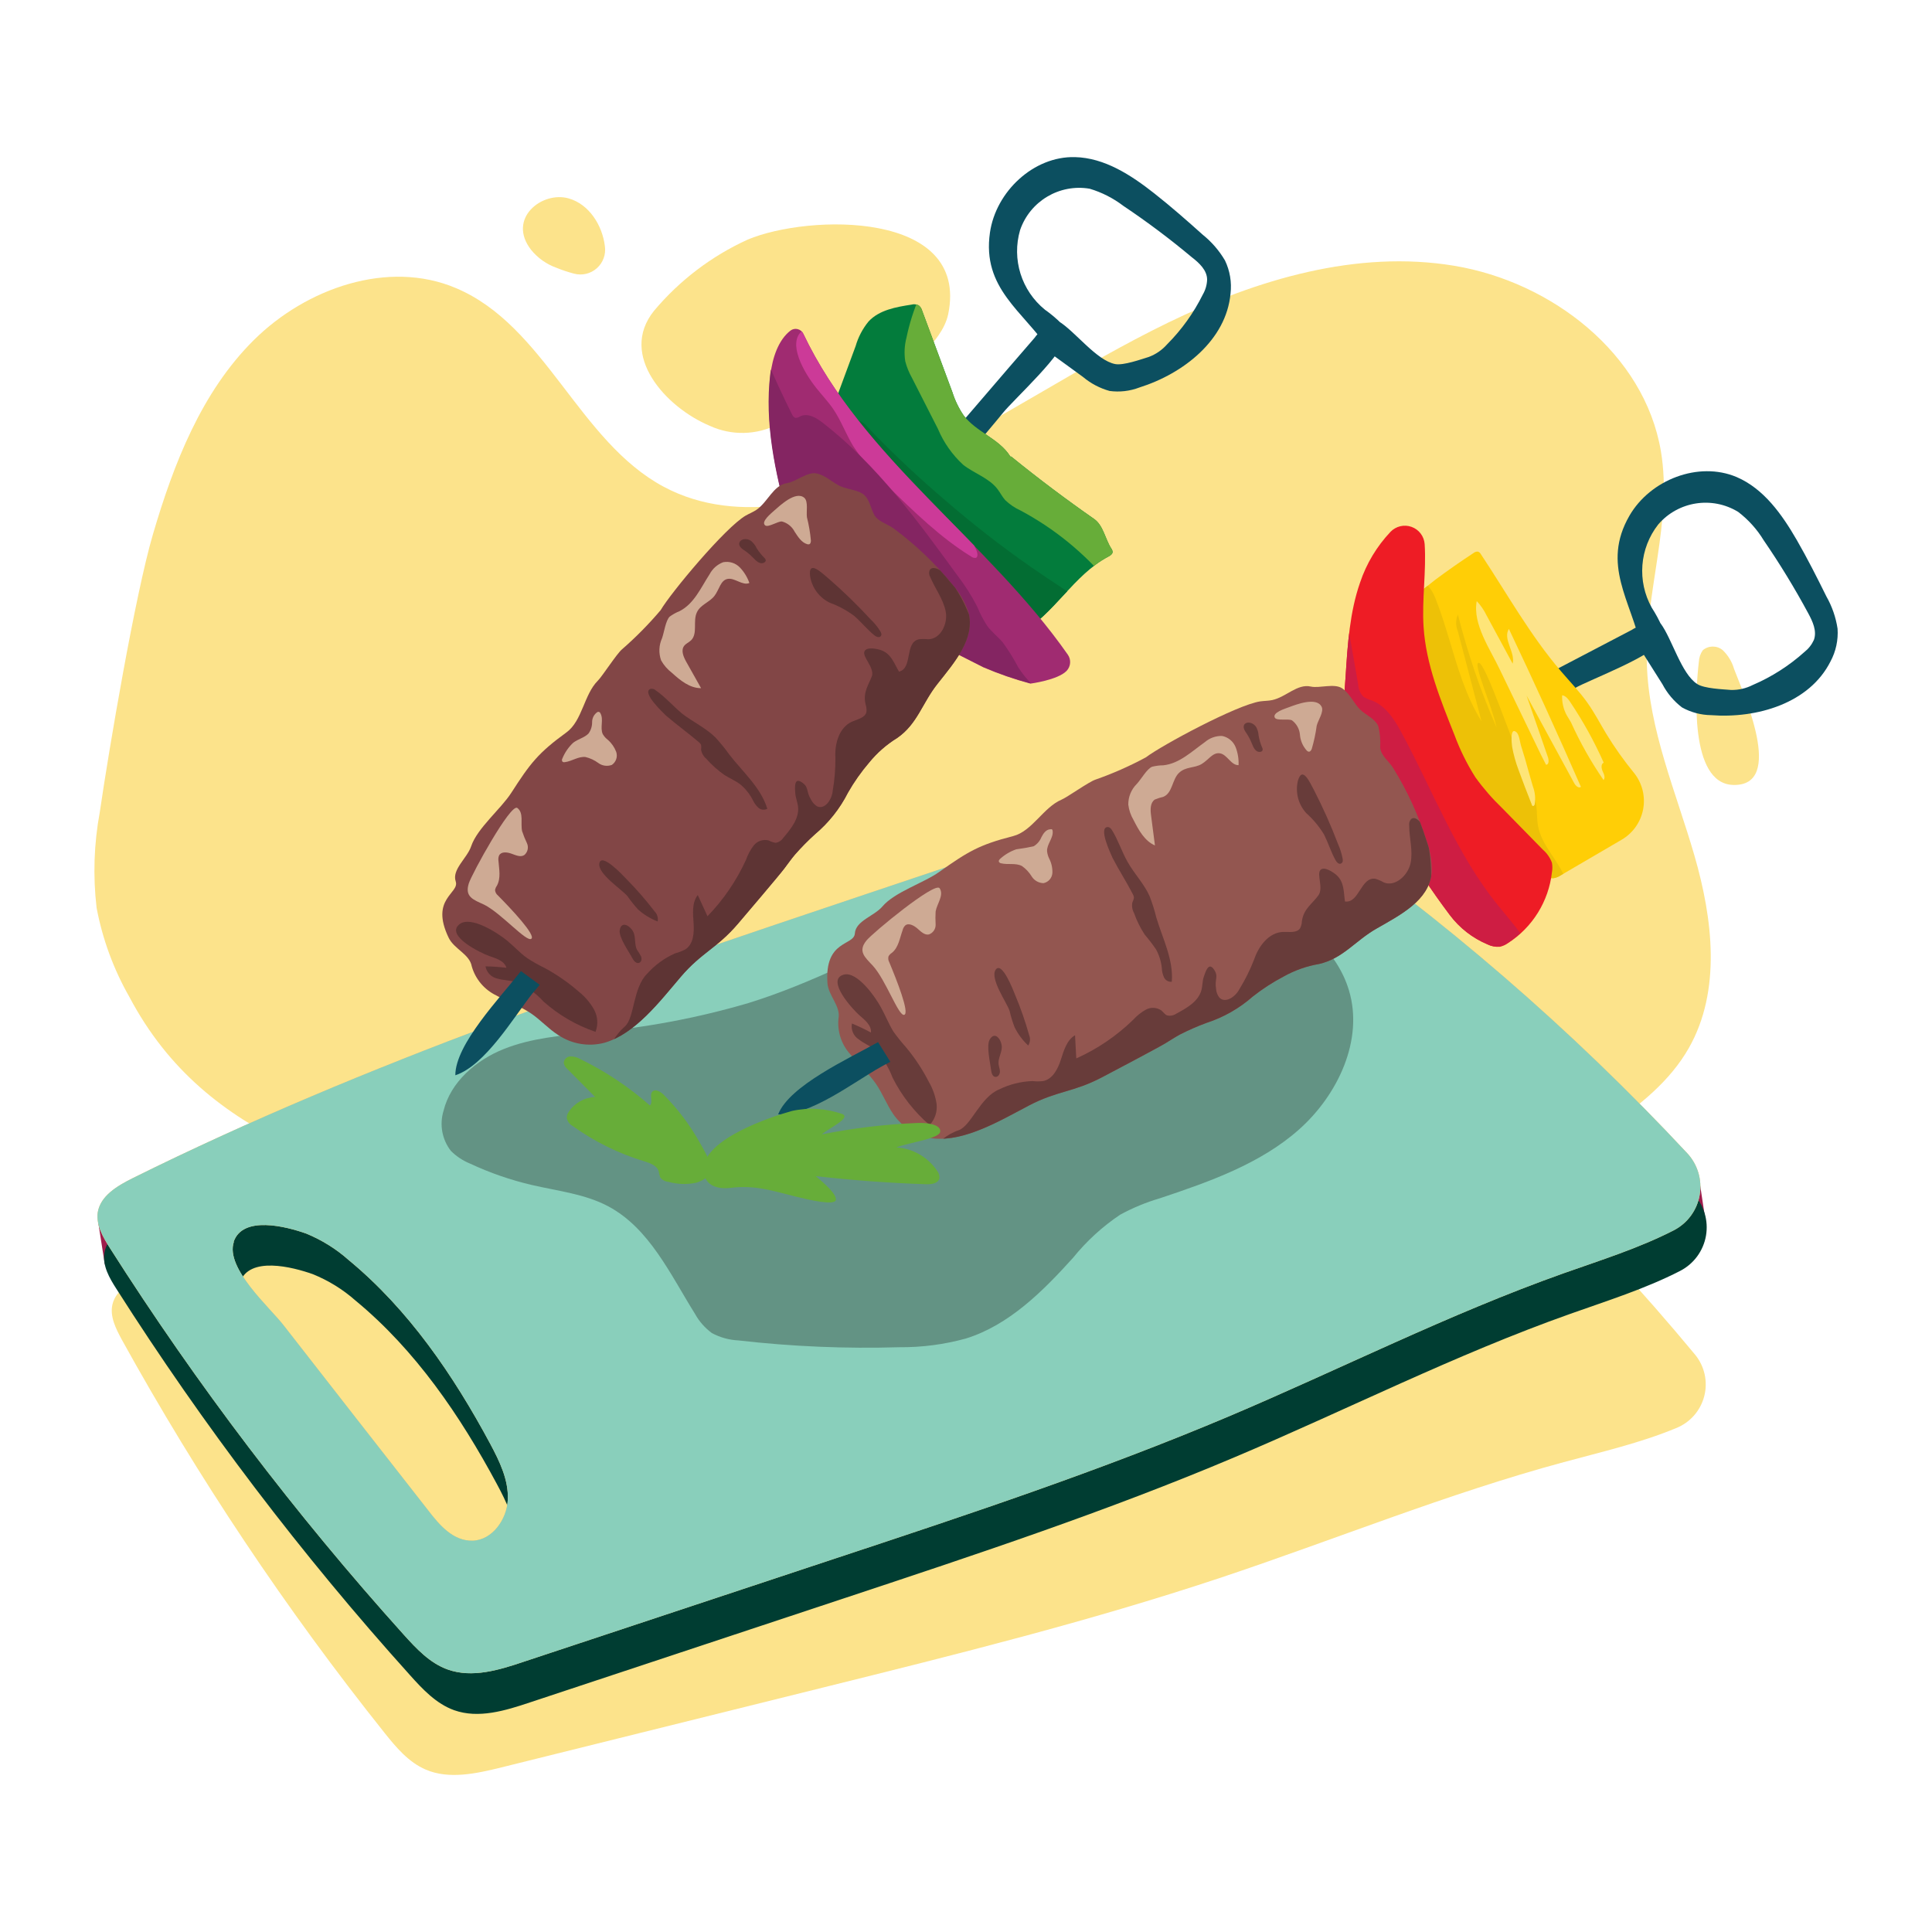
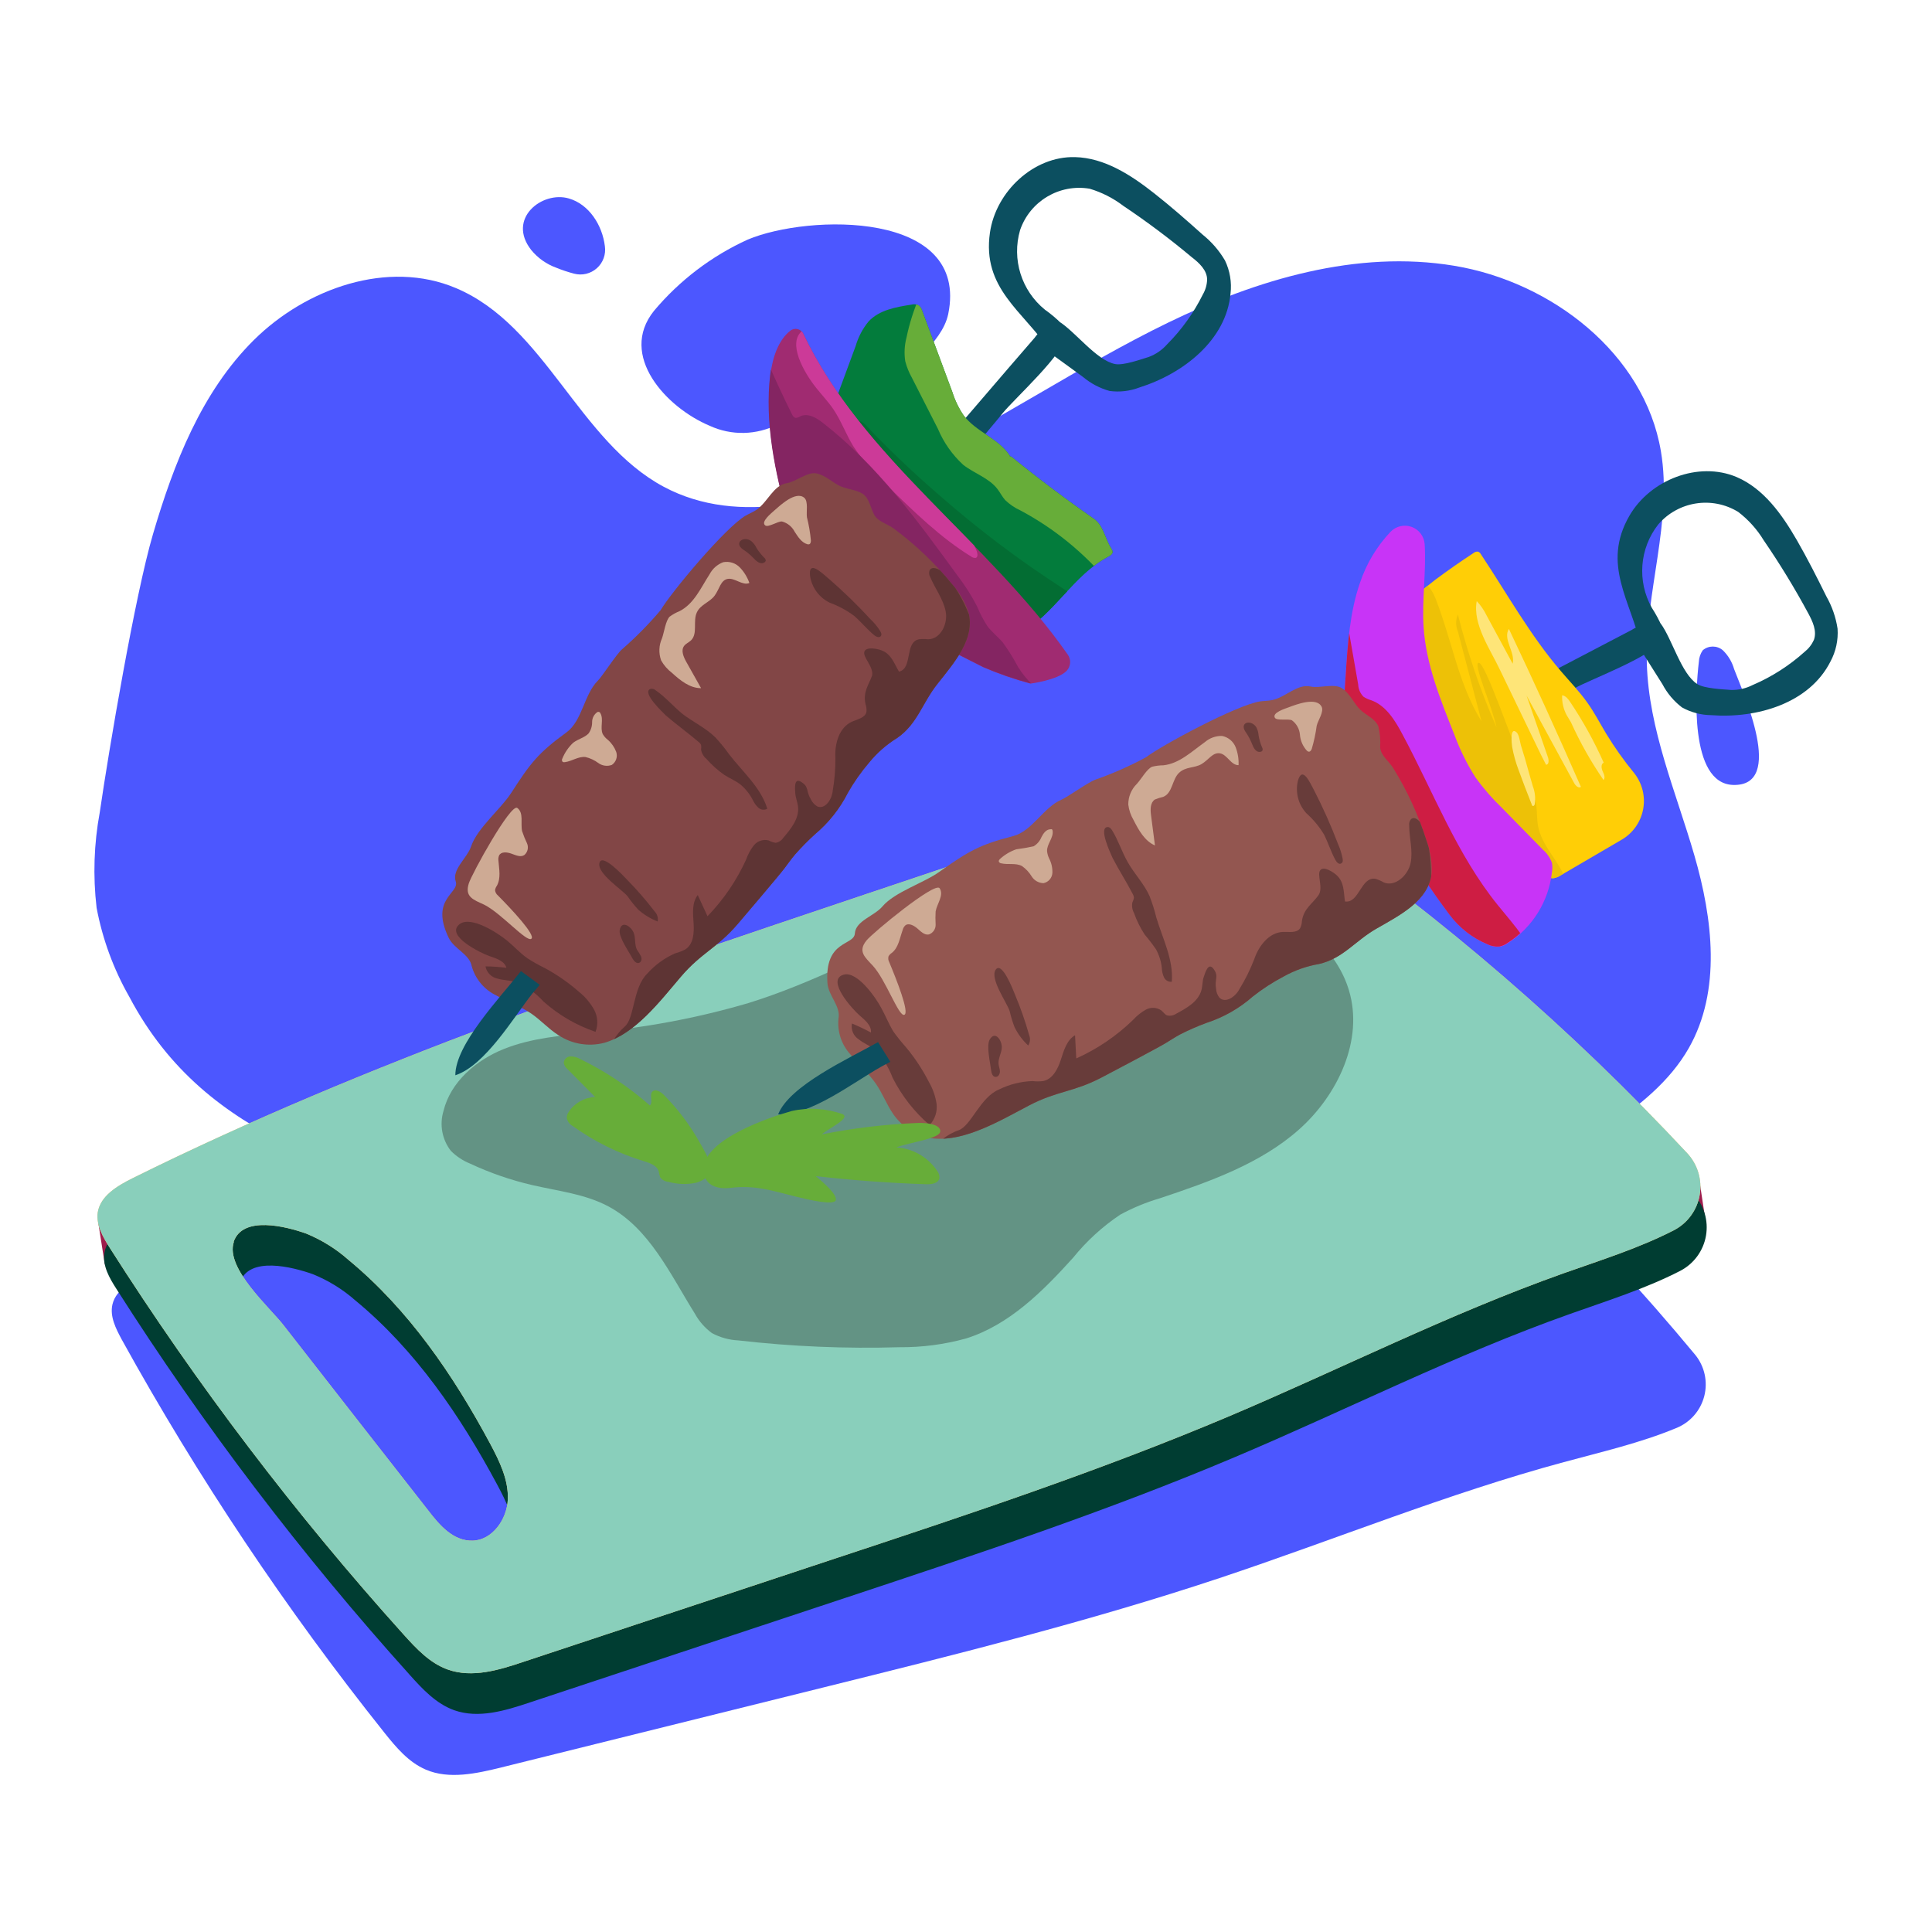
<svg xmlns="http://www.w3.org/2000/svg" viewBox="0 0 250 250">
  <clipPath id="a">
    <path d="m119.79 70.32a87.94 87.94 0 0 1 -11.64-14.38 3.48 3.48 0 0 1 -.72-1.76 3.56 3.56 0 0 1 .29-1.28l3-8.12a8.9 8.9 0 0 1 1.67-3.18c1.38-1.49 3.54-1.87 5.55-2.18a1.31 1.31 0 0 1 .94.09 1.34 1.34 0 0 1 .45.7l3.91 10.54a11.56 11.56 0 0 0 1.45 3c1.61 2.14 4.56 3 6 5.25-.13.13.05 0 .2.11q5.2 4.22 10.71 8.06c1.16.82 1.42 2.59 2.19 3.79a.88.88 0 0 1 .18.45c0 .3-.32.49-.58.63-4.47 2.37-7 7.46-11.38 9.93a1.53 1.53 0 0 1 -.85.27 1.59 1.59 0 0 1 -.8-.35 46.59 46.59 0 0 1 -9.62-8.65" />
  </clipPath>
  <clipPath id="b">
    <path d="m99.67 48.41c.25-2.11 1-4.47 2.6-5.69a1.1 1.1 0 0 1 1.65.42c7.69 16.21 23.94 26.77 34.23 41.54.44.64-.16 2.09-.16 2.09l-4.68 1.64a44.2 44.2 0 0 1 -6.09-2.11l-14-7.08c-5.89-3-9.5-5.73-11.28-12.12-1.66-6.1-3.02-12.35-2.27-18.69z" />
  </clipPath>
  <clipPath id="c">
    <path d="m101.82 62.52c-1.76.27-2.47 2.46-3.95 3.46-.43.29-.93.48-1.38.74-2.65 1.54-9.7 10-11 12.23a46.64 46.64 0 0 1 -5 5.07c-.69.58-2.54 3.47-3.13 4.06-1.8 1.79-2 5.19-4.06 6.69-3.68 2.68-4.68 4-7.14 7.82-1.34 2.09-4.4 4.57-5.19 6.91-.52 1.56-2.52 3-2 4.56s-3.36 2.19-.92 7.27c.71 1.49 2.72 2.12 3 3.73a6 6 0 0 0 3.17 3.75c1.47.84 3.1 1.38 4.5 2.33 1.24.84 2.26 2 3.51 2.79a7.38 7.38 0 0 0 6 1c4-1.17 7.18-5.39 9.87-8.54s4.68-3.68 7.4-6.87c.79-.93 5.27-6.18 6-7.15.45-.6.89-1.22 1.37-1.79a32.14 32.14 0 0 1 2.59-2.63 17.1 17.1 0 0 0 4.27-5.39 25.15 25.15 0 0 1 2.73-3.88 14.46 14.46 0 0 1 3.64-3.19c2.62-1.81 3.23-4.51 5.21-7 2.21-2.8 4.93-5.87 4-9.3a10.26 10.26 0 0 0 -2.07-3.55 41.91 41.91 0 0 0 -7.58-7.24c-.89-.66-2.06-.87-2.57-1.85-.43-.83-.56-1.84-1.24-2.48s-2-.71-3-1.11-2-1.46-3.19-1.7-2.66 1.08-3.84 1.26z" />
  </clipPath>
  <clipPath id="d">
    <path d="m185.75 75q2.42-1.8 4.94-3.45a.76.76 0 0 1 .57-.17.72.72 0 0 1 .37.34c3.37 5.07 6.37 10.49 10.37 15.15 1.17 1.37 2.44 2.67 3.47 4.15.88 1.25 1.58 2.6 2.36 3.9a44.9 44.9 0 0 0 3.64 5.13 5.8 5.8 0 0 1 -1.63 8.61l-7.87 4.6a2.45 2.45 0 0 1 -.9.37 2.07 2.07 0 0 1 -1.06-.2 7.75 7.75 0 0 1 -3.49-2.81c-6.19-8.85-10.91-18.62-15.09-28.62a3.91 3.91 0 0 1 -.39-1.41c0-1.56 1.66-2.51 2.49-3.83z" />
  </clipPath>
  <clipPath id="e">
    <path d="m174 93.6a47.66 47.66 0 0 1 .13-6.21c.26-4.07.53-8.19 1.86-12a17.65 17.65 0 0 1 4.01-6.72 2.56 2.56 0 0 1 4.31 1.69c.23 3.52-.37 7.17-.14 10.72.31 4.85 2.19 9.45 4 14a29.1 29.1 0 0 0 2.71 5.48 29.35 29.35 0 0 0 3.48 4l5.25 5.36a4.07 4.07 0 0 1 1.17 1.69 3.44 3.44 0 0 1 0 1.24 12.58 12.58 0 0 1 -5.67 9.15 2.87 2.87 0 0 1 -1.07.48 2.94 2.94 0 0 1 -1.59-.3 11.79 11.79 0 0 1 -4.87-3.8 100.22 100.22 0 0 1 -12-20.73" />
  </clipPath>
  <clipPath id="f">
    <path d="m169.62 88.84c-1.75-.4-3.21 1.37-5 1.75-.51.11-1 .09-1.56.17-3 .45-12.7 5.66-14.8 7.25a45.32 45.32 0 0 1 -6.5 2.87c-.86.28-3.65 2.28-4.41 2.6-2.34 1-3.79 4.08-6.25 4.71-4.41 1.13-5.83 2-9.53 4.61-2 1.45-5.79 2.61-7.39 4.5-1.06 1.25-3.45 1.84-3.56 3.48s-3.93.79-3.55 6.42c.11 1.64 1.74 3 1.43 4.59a6 6 0 0 0 1.55 4.66c1.06 1.32 2.37 2.43 3.32 3.83.84 1.23 1.37 2.66 2.22 3.89a7.44 7.44 0 0 0 5.23 3.15c4.12.39 8.66-2.35 12.33-4.27s5.71-1.69 9.43-3.64c1.07-.56 7.18-3.78 8.22-4.41.64-.39 1.27-.8 1.93-1.16a31.89 31.89 0 0 1 3.39-1.48 17 17 0 0 0 6-3.42 26 26 0 0 1 4-2.59 14.26 14.26 0 0 1 4.56-1.61c3.11-.71 4.67-3 7.44-4.58 3.09-1.77 6.76-3.62 7.13-7.17a10.48 10.48 0 0 0 -.61-4.06 41.77 41.77 0 0 0 -4.36-9.54c-.58-.94-1.58-1.57-1.69-2.67a8.73 8.73 0 0 0 -.24-2.76c-.45-1-1.58-1.4-2.35-2.14s-1.32-2.09-2.34-2.76-2.93.03-4.04-.22z" />
  </clipPath>
-   <path d="m219.83 85.65a2.82 2.82 0 0 1 .51-1.51 2 2 0 0 1 2.59 0 5.48 5.48 0 0 1 1.46 2.43c1.12 3 6.73 15.23-.15 15-5.67-.21-4.85-12.21-4.41-15.92z" fill="#FCE38B" />
-   <path d="m122.7 40.64c-.42 2-1.88 3.67-3.28 5.21-2.46 2.69-5.18 5.55-8.77 6.21-2.23.41-4.63-.06-6.72.83a34.55 34.55 0 0 0 -3.24 2 10.08 10.08 0 0 1 -8.87.2c-5.62-2.36-11.82-9.09-7.2-14.86a34.47 34.47 0 0 1 12.14-9.23c7.85-3.3 28.69-3.81 25.94 9.64z" fill="#FCE38B" />
-   <path d="m167.42 160.72c-24.27 9.54-51.43 8.53-77.13 4.11a137.62 137.62 0 0 1 -24.06-6c-20.34-7.41-39.38-10.7-49.49-29.83a37.11 37.11 0 0 1 -4.24-11.53 41.38 41.38 0 0 1 .41-12.36c1.18-8.11 4.57-28.11 6.88-35.97 2.68-9.14 6.29-18.43 13.06-25.14s17.38-10.44 26.15-6.72c11.57 4.88 15.86 19.82 26.91 25.72 9.71 5.17 21.72 1.88 31.65-2.86 11.53-5.51 22.12-12.82 33.61-18.4s24.39-9.44 37-7.35 24.62 11.37 26.75 24c1.53 9.08-2.08 18.27-1.82 27.48.25 8.55 3.77 16.6 6.15 24.81s3.51 17.5-.72 24.94c-2.47 4.34-6.51 7.55-10.65 10.33-8.38 5.64-17.75 10-27.72 11.67" fill="#FCE38B" />
-   <path d="m15.75 173.33a363.71 363.71 0 0 0 34 50.89c1.5 1.88 3.11 3.81 5.35 4.77 3 1.29 6.56.51 9.79-.29l41.52-10.31c17.26-4.29 34.54-8.58 51.4-14.19 14.87-4.95 29.4-10.91 44.54-15 4.87-1.32 9.91-2.48 14.53-4.4a6.08 6.08 0 0 0 2.47-9.5 298.23 298.23 0 0 0 -46.14-44.81 14.65 14.65 0 0 0 -15.31-5.29l-41.71 10.53c-32.71 8.27-65.55 16.56-96.82 29.06-2 .82-4.33 1.93-4.82 4-.36 1.58.45 3.14 1.2 4.54z" fill="#FCE38B" />
+   <path d="m219.83 85.65a2.82 2.82 0 0 1 .51-1.51 2 2 0 0 1 2.59 0 5.48 5.48 0 0 1 1.46 2.43c1.12 3 6.73 15.23-.15 15-5.67-.21-4.85-12.21-4.41-15.92z" fill="#4C57FF" />
+   <path d="m122.7 40.64c-.42 2-1.88 3.67-3.28 5.21-2.46 2.69-5.18 5.55-8.77 6.21-2.23.41-4.63-.06-6.72.83a34.55 34.55 0 0 0 -3.24 2 10.08 10.08 0 0 1 -8.87.2c-5.62-2.36-11.82-9.09-7.2-14.86a34.47 34.47 0 0 1 12.14-9.23c7.85-3.3 28.69-3.81 25.94 9.64z" fill="#4C57FF" />
+   <path d="m167.42 160.72c-24.27 9.54-51.43 8.53-77.13 4.11a137.62 137.62 0 0 1 -24.06-6c-20.34-7.41-39.38-10.7-49.49-29.83a37.11 37.11 0 0 1 -4.24-11.53 41.38 41.38 0 0 1 .41-12.36c1.18-8.11 4.57-28.11 6.88-35.97 2.68-9.14 6.29-18.43 13.06-25.14s17.38-10.44 26.15-6.72c11.57 4.88 15.86 19.82 26.91 25.72 9.71 5.17 21.72 1.88 31.65-2.86 11.53-5.51 22.12-12.82 33.61-18.4s24.39-9.44 37-7.35 24.62 11.37 26.75 24c1.53 9.08-2.08 18.27-1.82 27.48.25 8.55 3.77 16.6 6.15 24.81s3.51 17.5-.72 24.94c-2.47 4.34-6.51 7.55-10.65 10.33-8.38 5.64-17.75 10-27.72 11.67" fill="#4C57FF" />
+   <path d="m15.75 173.33a363.71 363.71 0 0 0 34 50.89c1.5 1.88 3.11 3.81 5.35 4.77 3 1.29 6.56.51 9.79-.29l41.52-10.31c17.26-4.29 34.54-8.58 51.4-14.19 14.87-4.95 29.4-10.91 44.54-15 4.87-1.32 9.91-2.48 14.53-4.4a6.08 6.08 0 0 0 2.47-9.5 298.23 298.23 0 0 0 -46.14-44.81 14.65 14.65 0 0 0 -15.31-5.29l-41.71 10.53c-32.71 8.27-65.55 16.56-96.82 29.06-2 .82-4.33 1.93-4.82 4-.36 1.58.45 3.14 1.2 4.54z" fill="#4C57FF" />
  <path d="m19.35 154.47-6.65 3.65.86 5.47 1.65 1.71" fill="#9e1c4c" />
  <path d="m216.53 160.66 4.22-2.32-.91-6.02-10.64-.68" fill="#9e1c4c" />
  <path d="m15.05 166.76a377.63 377.63 0 0 0 38 50c1.64 1.83 3.4 3.71 5.72 4.54 3.15 1.12 6.61.06 9.78-1l40.79-13.52c16.95-5.62 33.93-11.24 50.38-18.2 14.51-6.13 28.6-13.3 43.45-18.56 4.78-1.7 9.73-3.25 14.21-5.55a6.34 6.34 0 0 0 1.74-10 305.56 305.56 0 0 0 -49.63-42.89 14.56 14.56 0 0 0 -15.75-4.38l-41 13.76c-32.12 10.8-64.36 21.64-94.72 36.7-2 1-4.18 2.29-4.51 4.48-.26 1.67.65 3.23 1.54 4.62zm16-.81c1.17-3.46 6.81-2 9.41-1.08a19.18 19.18 0 0 1 5.54 3.42c7.77 6.41 13.55 14.9 18.31 23.77 1.21 2.26 2.4 4.68 2.29 7.24s-2 5.22-4.54 5.3-4.29-2-5.79-3.93l-18.71-23.91c-1.81-2.32-7.64-7.41-6.49-10.76z" fill="#003d32" />
  <path d="m14.23 161.51a378.8 378.8 0 0 0 38 50c1.65 1.83 3.4 3.71 5.72 4.53 3.15 1.12 6.62.07 9.79-1l40.78-13.52c17-5.62 33.93-11.25 50.39-18.2 14.51-6.14 28.6-13.3 43.45-18.57 4.78-1.69 9.72-3.24 14.21-5.54a6.35 6.35 0 0 0 1.74-10 306.6 306.6 0 0 0 -49.64-42.9 14.56 14.56 0 0 0 -15.79-4.31l-41 13.76c-32.12 10.79-64.36 21.64-94.72 36.7-2 1-4.19 2.29-4.52 4.47-.2 1.64.71 3.2 1.59 4.58zm16-.81c1.17-3.45 6.8-2 9.41-1.07a19.32 19.32 0 0 1 5.48 3.42c7.76 6.41 13.55 14.9 18.31 23.77 1.21 2.26 2.39 4.68 2.28 7.23s-2 5.23-4.53 5.31-4.3-2-5.79-3.94q-9.35-11.94-18.67-23.9c-1.78-2.32-7.62-7.42-6.46-10.82z" fill="#ffc466" />
  <path d="m14.23 161.51a378.8 378.8 0 0 0 38 50c1.65 1.83 3.4 3.71 5.72 4.53 3.15 1.12 6.62.07 9.79-1l40.78-13.52c17-5.62 33.93-11.25 50.39-18.2 14.51-6.14 28.6-13.3 43.45-18.57 4.78-1.69 9.72-3.24 14.21-5.54a6.35 6.35 0 0 0 1.74-10 306.6 306.6 0 0 0 -49.64-42.9 14.56 14.56 0 0 0 -15.79-4.31l-41 13.76c-32.12 10.79-64.36 21.64-94.72 36.7-2 1-4.19 2.29-4.52 4.47-.2 1.64.71 3.2 1.59 4.58zm16-.81c1.17-3.45 6.8-2 9.41-1.07a19.32 19.32 0 0 1 5.48 3.42c7.76 6.41 13.55 14.9 18.31 23.77 1.21 2.26 2.39 4.68 2.28 7.23s-2 5.23-4.53 5.31-4.3-2-5.79-3.94q-9.35-11.94-18.67-23.9c-1.78-2.32-7.62-7.42-6.46-10.82z" fill="#89cfbb" />
  <path d="m145 111.69c-17.14 1.61-31.7 13-48.14 18.1a103.18 103.18 0 0 1 -20.35 3.81c-3.84.4-7.76.71-11.34 2.15s-6.86 4.25-7.78 8a5.72 5.72 0 0 0 .95 5.17 7.52 7.52 0 0 0 2.49 1.65 40.65 40.65 0 0 0 8 2.77c3.36.78 6.88 1.15 9.92 2.78 5.3 2.85 8 8.8 11.18 13.89a7.73 7.73 0 0 0 2.19 2.49 8.07 8.07 0 0 0 3.43.95 144.82 144.82 0 0 0 20.82.88 31.35 31.35 0 0 0 8.63-1.13c5.59-1.75 9.93-6.1 13.86-10.45a27.51 27.51 0 0 1 6.09-5.57 26.2 26.2 0 0 1 5.16-2.13c6.4-2.14 13-4.46 18-8.91s8.38-11.58 6.44-18c-1.5-5-5.87-8.74-10.68-10.77s-10.09-2.59-15.29-3.12" fill="#639384" />
  <path d="m128.1 30.09c.77-5.31 5.66-9.9 11-9.76 3.83.09 7.25 2.32 10.26 4.69 2.16 1.7 4.23 3.52 6.27 5.35a12.19 12.19 0 0 1 2.88 3.33 7.81 7.81 0 0 1 .72 4.29c-.55 6-6.08 10.35-11.79 12.15a7.86 7.86 0 0 1 -3.86.45 9.19 9.19 0 0 1 -3.45-1.82l-3.71-2.7c-.83-.6-1.76-1.61-1.25-2.49.63-1.07.78-2.66 1.83-2 2.1 1.28 4.9 5.08 7.31 5.53 1.06.2 3.3-.6 4.34-.92a5.91 5.91 0 0 0 2.37-1.63 24.64 24.64 0 0 0 4.63-6.46 4.09 4.09 0 0 0 .55-1.91c0-1.21-1-2.15-2-2.92a103.38 103.38 0 0 0 -8.84-6.63 13.59 13.59 0 0 0 -4.36-2.22 8.09 8.09 0 0 0 -9 5.35 9.75 9.75 0 0 0 3.22 10.31 16.34 16.34 0 0 1 2.15 1.81 2.75 2.75 0 0 1 .72 2.59 1.55 1.55 0 0 1 -2.24.88c-3.46-5.12-8.8-8.02-7.75-15.27z" fill="#0c4f60" />
  <path d="m136 42.09a4.42 4.42 0 0 0 -2.13 1.63c-4.61 5.28-45.87 53.44-50.08 59.05-.14.19-.29.39-.46.59l2.43 1.78c8-9.31 41.47-48.51 44-51.69 1.52-1.88 8.13-7.83 8.17-10.1.07-.91-1.07-1.48-1.93-1.26z" fill="#0c4f60" />
  <path d="m119.79 70.32a87.94 87.94 0 0 1 -11.64-14.38 3.48 3.48 0 0 1 -.72-1.76 3.56 3.56 0 0 1 .29-1.28l3-8.12a8.9 8.9 0 0 1 1.67-3.18c1.38-1.49 3.54-1.87 5.55-2.18a1.31 1.31 0 0 1 .94.09 1.34 1.34 0 0 1 .45.7l3.91 10.54a11.56 11.56 0 0 0 1.45 3c1.61 2.14 4.56 3 6 5.25-.13.13.05 0 .2.11q5.2 4.22 10.71 8.06c1.16.82 1.42 2.59 2.19 3.79a.88.88 0 0 1 .18.45c0 .3-.32.49-.58.63-4.47 2.37-7 7.46-11.38 9.93a1.53 1.53 0 0 1 -.85.27 1.59 1.59 0 0 1 -.8-.35 46.59 46.59 0 0 1 -9.62-8.65" fill="#037c3c" />
  <g clip-path="url(#a)">
    <path d="m119 38.35a26.9 26.9 0 0 0 -1.7 5.33 7.59 7.59 0 0 0 -.16 3.07 8.89 8.89 0 0 0 .86 2.13l3.37 6.62a13.31 13.31 0 0 0 3.26 4.64c1.43 1.13 3.32 1.69 4.43 3.13.36.46.62 1 1 1.43a7 7 0 0 0 2 1.36 38.27 38.27 0 0 1 11.39 9.28 37 37 0 0 1 6-5.51c-2.18-3.57-5.45-6.32-8.3-9.39a121.19 121.19 0 0 1 -9.28-12.1q-5.7-8-11.93-15.47" fill="#67ad39" />
    <path d="m133.36 73.34c2.75 1.9 5.56 3.72 8.37 5.53l-4.82 3a4.19 4.19 0 0 1 -1.86.78 4 4 0 0 1 -2.75-1.37c-1.57-1.43-3-3-4.51-4.51-5.87-6.14-12.34-12.19-17.48-19-.68-.89-1.35-2-.17-3s2 .42 2.9 1.31q4.42 4.53 9.25 8.64 5.33 4.61 11.07 8.62z" fill="#036d33" />
  </g>
  <path d="m99.7 48.45c.25-2.11 1-4.46 2.6-5.68a1.1 1.1 0 0 1 1.65.42c7.69 16.21 23.94 26.81 34.23 41.53a1.66 1.66 0 0 1 -.16 2.09c-1.15 1.19-4.68 1.65-4.68 1.65a45.18 45.18 0 0 1 -6.09-2.11l-14-7.09c-5.88-3-9.49-5.73-11.27-12.12-1.67-6.05-2.98-12.35-2.28-18.69z" fill="#a02b71" />
  <g clip-path="url(#b)">
    <path d="m105.63 50.21c.73.92 1.55 1.78 2.21 2.75 1 1.49 1.62 3.2 2.55 4.74a26.43 26.43 0 0 0 4.44 5.16c3.44 3.36 6.93 6.76 10.83 9.15a.83.83 0 0 0 .61.18c.35-.12.21-.73 0-1.17a39 39 0 0 0 -4-6.37q-6-8.3-12.13-16.57c-1.32-1.79-4.26-6.88-6.3-5.3s.22 5.47 1.79 7.43z" fill="#cc3a98" />
    <path d="m97.69 55.48a31.61 31.61 0 0 1 1.4-9.27c1 2.48 2.18 4.94 3.37 7.36.11.22.25.46.49.5a1 1 0 0 0 .58-.19c1-.49 2.16.2 3 .88 6.94 5.4 12.2 12.61 17.37 19.72a26 26 0 0 1 2.54 4 15.25 15.25 0 0 0 1.31 2.52c.58.78 1.37 1.38 2 2.12a25.74 25.74 0 0 1 2 3.21 12.41 12.41 0 0 0 4.09 4 4.25 4.25 0 0 1 1.31 1 1.21 1.21 0 0 1 0 1.52 1.53 1.53 0 0 1 -.67.34c-2.83.82-5.8-.44-8.47-1.7-9.4-4.49-19.01-9.71-24.83-18.41-3.93-5.92-5.72-13-6.87-20" fill="#842562" />
  </g>
  <path d="m101.82 62.52c-1.76.27-2.47 2.46-3.95 3.46-.43.29-.93.48-1.38.74-2.65 1.54-9.7 10-11 12.23a46.64 46.64 0 0 1 -5 5.07c-.69.58-2.54 3.47-3.13 4.06-1.8 1.79-2 5.19-4.06 6.69-3.68 2.68-4.68 4-7.14 7.82-1.34 2.09-4.4 4.57-5.19 6.91-.52 1.56-2.52 3-2 4.56s-3.36 2.19-.92 7.27c.71 1.49 2.72 2.12 3 3.73a6 6 0 0 0 3.17 3.75c1.47.84 3.1 1.38 4.5 2.33 1.24.84 2.26 2 3.51 2.79a7.38 7.38 0 0 0 6 1c4-1.17 7.18-5.39 9.87-8.54s4.68-3.68 7.4-6.87c.79-.93 5.27-6.18 6-7.15.45-.6.89-1.22 1.37-1.79a32.14 32.14 0 0 1 2.59-2.63 17.1 17.1 0 0 0 4.27-5.39 25.15 25.15 0 0 1 2.73-3.88 14.46 14.46 0 0 1 3.64-3.19c2.62-1.81 3.23-4.51 5.21-7 2.21-2.8 4.93-5.87 4-9.3a10.26 10.26 0 0 0 -2.07-3.55 41.91 41.91 0 0 0 -7.58-7.24c-.89-.66-2.06-.87-2.57-1.85-.43-.83-.56-1.84-1.24-2.48s-2-.71-3-1.11-2-1.46-3.19-1.7-2.66 1.08-3.84 1.26z" fill="#824646" />
  <path d="m65.61 121.71c.9.73 1.67 1.61 2.62 2.28a20.43 20.43 0 0 0 2.24 1.26 24.37 24.37 0 0 1 4.46 3.1 7.91 7.91 0 0 1 1.93 2.27 3.44 3.44 0 0 1 .2 2.9 19.62 19.62 0 0 1 -6.74-3.93 10 10 0 0 0 -3.56-2.52c-.77-.22-1.58-.21-2.35-.43a2 2 0 0 1 -1.59-1.59c.9 0 1.81.08 2.71.18-.26-.9-1.33-1.21-2.22-1.52-1.09-.38-5.72-2.63-3.86-4.11 1.48-1.18 5.04 1.19 6.16 2.11z" fill="#5e3434" />
  <g clip-path="url(#c)">
    <path d="m112 91.12a2.44 2.44 0 0 1 .12 1c-.17.77-1.15.94-1.87 1.26-1.67.75-2.26 2.86-2.15 4.68a23.88 23.88 0 0 1 -.35 4.29c-.1 1.11-1 2.43-2 2a2.11 2.11 0 0 1 -.8-.87c-.7-1.16-.23-1.63-1.24-2.28s-.84.86-.8 1.45.3 1.17.36 1.76c.15 1.51-.91 2.83-1.91 4a1.46 1.46 0 0 1 -1 .65 3 3 0 0 1 -.9-.31 1.89 1.89 0 0 0 -1.91.63 6.46 6.46 0 0 0 -1 1.84 26 26 0 0 1 -5 7.34l-1.26-2.74c-.78 1-.62 2.39-.54 3.64s0 2.74-1.1 3.41a6.38 6.38 0 0 1 -1.28.49 10.47 10.47 0 0 0 -3.6 2.61c-1.9 1.84-1.64 5.74-2.91 6.85s-2 2.6-1.81 2.79c.44.56 2.7-1.88 3.36-2.15a66.43 66.43 0 0 0 30.29-24.86c1.89-2.86 3.55-5.87 5.43-8.75a73.3 73.3 0 0 0 4.31-6.88c.88-1.75 1.66-3.75 3.39-4.69.58-.32 1.33-.57 1.53-1.21a2.09 2.09 0 0 0 -.06-1c-1-4.32-2.21-8.87-5.32-12-.48-.48-1.41-.86-1.7-.25a1 1 0 0 0 .09.85c.63 1.49 1.68 2.84 2 4.44s-.66 3.61-2.28 3.61a5.87 5.87 0 0 0 -1.18 0c-1.89.41-.76 3.76-2.58 4.19-.66-1.11-1-2.3-2.3-2.77-.46-.17-1.93-.51-2.18.18s1.24 2 1 3.1c-.43 1.19-1.21 2.12-.85 3.7z" fill="#5e3434" />
  </g>
  <path d="m58.92 139.14c3.89-1.28 7.56-7.54 10-10.62l.92-1.08-2.43-1.78c-2.69 3.44-8.5 9.47-8.49 13.48z" fill="#0c4f60" />
  <g fill="#5e3434">
    <path d="m113.13 82.2c.24.19.62.36.82.14s.07-.48-.06-.69a7.57 7.57 0 0 0 -1.22-1.49 67.11 67.11 0 0 0 -5.48-5.32c-.86-.71-2.6-2.44-2.37-.33a4.6 4.6 0 0 0 2.57 3.49 12.12 12.12 0 0 1 3.18 1.73c.89.78 1.64 1.72 2.56 2.47z" />
    <path d="m81.22 116a16.28 16.28 0 0 0 1.37 1.71 8.38 8.38 0 0 0 2.51 1.53 1.46 1.46 0 0 0 -.39-1.3 44.11 44.11 0 0 0 -3.6-4.14c-.51-.54-3.25-3.48-3.55-2.11s3.02 3.47 3.66 4.31z" />
    <path d="m81.83 124c.18.33.48.7.84.6s.4-.54.28-.85a7.64 7.64 0 0 0 -.53-.86c-.32-.64-.16-1.42-.39-2.1-.29-.89-1.63-1.8-1.84-.41-.14.9 1.21 2.79 1.64 3.62z" />
    <path d="m90.39 96a1 1 0 0 1 .33.4 2.12 2.12 0 0 1 0 .62 2 2 0 0 0 .7 1.19 13 13 0 0 0 2.32 2.07c.68.44 1.44.74 2.08 1.24a6.48 6.48 0 0 1 1.59 2 3.24 3.24 0 0 0 .72 1 1 1 0 0 0 1.16.13c-.84-2.74-3.14-4.72-4.91-7a21.92 21.92 0 0 0 -1.83-2.25c-1.26-1.23-2.92-2-4.29-3.06-1.19-1-2.17-2.15-3.4-3a.76.76 0 0 0 -.69-.2c-1.2.47 1.69 3.12 2 3.45 1.4 1.2 2.83 2.23 4.22 3.41z" />
    <path d="m98.92 72.77a.37.37 0 0 0 .17-.24.51.51 0 0 0 -.2-.36 7.11 7.11 0 0 1 -1-1.27 2.55 2.55 0 0 0 -.71-.91c-1-.68-2.22.27-1.06 1.09a7.52 7.52 0 0 1 1.35 1.11c.35.37.9.94 1.45.58z" />
  </g>
  <path d="m68.75 121.48c.63-.45-2.62-3.89-4.32-5.61a1 1 0 0 1 -.37-.69 1.37 1.37 0 0 1 .24-.57c.54-1 .28-2.14.2-3.23a1.3 1.3 0 0 1 .08-.68c.27-.52 1-.45 1.59-.24s1.19.5 1.68.18a1.3 1.3 0 0 0 .34-1.53 13 13 0 0 1 -.63-1.56c-.22-1 .24-2.37-.62-3s-5.91 8.56-6.28 9.77c-.55 1.75.6 2.1 2 2.75 2.21 1.11 5.46 4.87 6.09 4.41z" fill="#ceaa94" />
  <path d="m85.55 85.46a5.23 5.23 0 0 0 1.38 1.59c1.1 1 2.32 2 3.79 2l-1.94-3.45c-.34-.62-.68-1.42-.27-2 .23-.32.63-.47.91-.74.9-.88.21-2.49.76-3.63.46-1 1.66-1.3 2.29-2.15s.77-2 1.69-2.17 1.92.91 2.81.53a5.6 5.6 0 0 0 -1.22-2 2.37 2.37 0 0 0 -2.17-.69 3.3 3.3 0 0 0 -1.76 1.56c-1.13 1.74-2 3.81-3.88 4.77a6 6 0 0 0 -1.27.7c-.53.48-.74 2.08-1 2.8a3.82 3.82 0 0 0 -.12 2.88z" fill="#ceaa94" />
  <path d="m102.83 68.81c.43.65.88 1.39 1.63 1.61a.41.41 0 0 0 .27 0c.16-.07.2-.29.2-.47a19 19 0 0 0 -.51-3c-.11-.7.2-2.08-.35-2.54-1.11-.93-3.13 1-3.89 1.66-.37.34-1.77 1.45-1.16 1.92.39.3 1.66-.57 2.17-.51a2.59 2.59 0 0 1 1.64 1.33z" fill="#ceaa94" />
  <path d="m72.77 98.15a.37.37 0 0 0 0 .39c.07.1.22.1.34.08.91-.12 1.74-.77 2.66-.66a4.61 4.61 0 0 1 1.65.77 1.86 1.86 0 0 0 1.75.25 1.47 1.47 0 0 0 .57-1.68 3.89 3.89 0 0 0 -1.08-1.56 2.63 2.63 0 0 1 -.66-.74c-.39-.84.15-1.91-.31-2.71a.25.25 0 0 0 -.16-.16.31.31 0 0 0 -.21 0 1.55 1.55 0 0 0 -.7 1.31 2.47 2.47 0 0 1 -.46 1.47c-.51.54-1.37.72-2 1.21a5.85 5.85 0 0 0 -1.39 2.03z" fill="#ceaa94" />
  <path d="m213.71 80.8a4.42 4.42 0 0 0 -2.58.72c-6.23 3.24-62.39 32.62-68.39 36.27l-.64.37 1.59 2.55c10.87-5.68 56.5-29.65 60.08-31.66 2.1-1.18 10.45-4.25 11.33-6.34.35-.84-.49-1.79-1.39-1.91z" fill="#0c4f60" />
  <path d="m185.75 75q2.42-1.8 4.94-3.45a.76.76 0 0 1 .57-.17.72.72 0 0 1 .37.34c3.37 5.07 6.37 10.49 10.37 15.15 1.17 1.37 2.44 2.67 3.47 4.15.88 1.25 1.58 2.6 2.36 3.9a44.9 44.9 0 0 0 3.64 5.13 5.8 5.8 0 0 1 -1.63 8.61l-7.87 4.6a2.45 2.45 0 0 1 -.9.37 2.07 2.07 0 0 1 -1.06-.2 7.75 7.75 0 0 1 -3.49-2.81c-6.19-8.85-10.91-18.62-15.09-28.62a3.91 3.91 0 0 1 -.39-1.41c0-1.56 1.66-2.51 2.49-3.83z" fill="#ffce06" />
  <path d="m198.73 96.28c.43.9.86 1.8 1.33 2.68.38 0 .37-.59.25-.95l-2.77-8 6.15 11.31c.18.34.57.73.88.5q-4.5-10.29-9.32-20.44c-.82 1.32.85 3 .49 4.5l-3.37-6.23a7.48 7.48 0 0 0 -1.28-1.87c-.57 3 1.81 6.34 3 8.89z" fill="#fee578" />
  <g clip-path="url(#d)">
    <path d="m178.13 92.79a21.7 21.7 0 0 1 .51-13.63 8.74 8.74 0 0 1 1.36-2.59 4.07 4.07 0 0 1 2.48-1.5c1.73-.26 2.7.92 3.27 2.36.7 1.77 1.26 3.58 1.81 5.4 1.08 3.61 2.14 7.29 4.15 10.51l-3.06-11.63a2.79 2.79 0 0 1 0-2.2 93 93 0 0 0 5 14.62c-.58-2.83-3.17-8.47-2.28-8.36s4.23 10.08 6.35 15.12a13.46 13.46 0 0 1 1.08 3.38c.11.86.06 1.74.22 2.59.47 2.64 2.77 4.58 3.64 7.11a1.05 1.05 0 0 1 .08.52 1 1 0 0 1 -.32.49 22 22 0 0 1 -2.53 1.51 17.53 17.53 0 0 0 -1.75 1.7 3.05 3.05 0 0 1 -2.16 1 3.4 3.4 0 0 1 -2.2-1.33c-2.75-3-4.06-7.11-5.13-11.08a47.47 47.47 0 0 1 -2-13.57" fill="#edc107" />
  </g>
  <path d="m196.5 99.63c.55 1.5 1.12 3 1.71 4.48 0 .09.08.18.17.19s.18-.12.21-.22a4.55 4.55 0 0 0 -.24-2.33c-.34-1.18-.68-2.35-1-3.53l-.54-1.76c-.12-.41-.23-1.38-.55-1.68-.9-.84-.65 1.44-.59 1.86a17.06 17.06 0 0 0 .83 2.99z" fill="#fee578" />
  <path d="m203.28 93.46a47.86 47.86 0 0 0 4.22 7.48c.26-.32.05-.78-.12-1.15s-.24-.93.14-1.1a52 52 0 0 0 -4.33-7.84c-.26-.39-.58-.82-1.05-.88a5 5 0 0 0 .58 2.56" fill="#fee578" />
-   <path d="m174 93.6a47.66 47.66 0 0 1 .13-6.21c.26-4.07.53-8.19 1.86-12a17.76 17.76 0 0 1 3.94-6.57 2.57 2.57 0 0 1 4.42 1.58c.23 3.51-.37 7.16-.14 10.71.31 4.85 2.19 9.45 4 14a29.1 29.1 0 0 0 2.71 5.48 29.35 29.35 0 0 0 3.48 4l5.25 5.36a4.07 4.07 0 0 1 1.17 1.69 3.44 3.44 0 0 1 0 1.24 12.58 12.58 0 0 1 -5.67 9.15 2.87 2.87 0 0 1 -1.07.48 2.94 2.94 0 0 1 -1.59-.3 11.79 11.79 0 0 1 -4.87-3.8 100.22 100.22 0 0 1 -12-20.73" fill="#EE1C25" />
+   <path d="m174 93.6a47.66 47.66 0 0 1 .13-6.21c.26-4.07.53-8.19 1.86-12a17.76 17.76 0 0 1 3.94-6.57 2.57 2.57 0 0 1 4.42 1.58c.23 3.51-.37 7.16-.14 10.71.31 4.85 2.19 9.45 4 14a29.1 29.1 0 0 0 2.71 5.48 29.35 29.35 0 0 0 3.48 4l5.25 5.36a4.07 4.07 0 0 1 1.17 1.69 3.44 3.44 0 0 1 0 1.24 12.58 12.58 0 0 1 -5.67 9.15 2.87 2.87 0 0 1 -1.07.48 2.94 2.94 0 0 1 -1.59-.3 11.79 11.79 0 0 1 -4.87-3.8 100.22 100.22 0 0 1 -12-20.73" fill="#C834F7" />
  <g clip-path="url(#e)">
    <path d="m173.65 76.58 2.1 12a2.39 2.39 0 0 0 .68 1.57 3.37 3.37 0 0 0 1 .46c1.93.7 3.1 2.62 4.06 4.44 4 7.46 7 15.49 12.33 22.08 2.12 2.64 4.69 5.25 5.1 8.62a7.59 7.59 0 0 1 -2.65 6.61 5.86 5.86 0 0 1 -4.18 1.42c-2.54-.24-4.42-2.41-5.93-4.47a104.74 104.74 0 0 1 -16.89-35.53c-1.53-5.89-2.5-12.34 0-17.9" fill="#ce1d43" />
  </g>
  <path d="m210.85 66.73c2.69-4.65 8.93-7.09 13.87-5 3.52 1.51 5.87 4.84 7.79 8.16 1.37 2.38 2.61 4.83 3.83 7.3a12.05 12.05 0 0 1 1.44 4.16 7.81 7.81 0 0 1 -.92 4.25c-2.72 5.4-9.49 7.4-15.46 6.94a7.94 7.94 0 0 1 -3.75-1 9.1 9.1 0 0 1 -2.53-3l-2.45-3.88c-.54-.87-1-2.15-.22-2.78 1-.76 1.7-2.18 2.44-1.2 1.48 2 2.67 6.53 4.74 7.84.91.58 3.29.67 4.37.76a5.89 5.89 0 0 0 2.8-.64 24.43 24.43 0 0 0 6.7-4.28 4.18 4.18 0 0 0 1.22-1.56c.41-1.15-.16-2.38-.74-3.45a103.43 103.43 0 0 0 -5.76-9.44 13.32 13.32 0 0 0 -3.3-3.67 8.08 8.08 0 0 0 -10.35 1.63 9.75 9.75 0 0 0 -.83 10.77 17.32 17.32 0 0 1 1.33 2.47 2.78 2.78 0 0 1 -.3 2.67 1.54 1.54 0 0 1 -2.4 0c-1.3-6.03-5.18-10.71-1.52-17.05z" fill="#0c4f60" />
  <path d="m169.62 88.84c-1.75-.4-3.21 1.37-5 1.75-.51.11-1 .09-1.56.17-3 .45-12.7 5.66-14.8 7.25a45.32 45.32 0 0 1 -6.5 2.87c-.86.28-3.65 2.28-4.41 2.6-2.34 1-3.79 4.08-6.25 4.71-4.41 1.13-5.83 2-9.53 4.61-2 1.45-5.79 2.61-7.39 4.5-1.06 1.25-3.45 1.84-3.56 3.48s-3.93.79-3.55 6.42c.11 1.64 1.74 3 1.43 4.59a6 6 0 0 0 1.55 4.66c1.06 1.32 2.37 2.43 3.32 3.83.84 1.23 1.37 2.66 2.22 3.89a7.44 7.44 0 0 0 5.23 3.15c4.12.39 8.66-2.35 12.33-4.27s5.71-1.69 9.43-3.64c1.07-.56 7.18-3.78 8.22-4.41.64-.39 1.27-.8 1.93-1.16a31.89 31.89 0 0 1 3.39-1.48 17 17 0 0 0 6-3.42 26 26 0 0 1 4-2.59 14.26 14.26 0 0 1 4.56-1.61c3.11-.71 4.67-3 7.44-4.58 3.09-1.77 6.76-3.62 7.13-7.17a10.48 10.48 0 0 0 -.61-4.06 41.77 41.77 0 0 0 -4.36-9.54c-.58-.94-1.58-1.57-1.69-2.67a8.73 8.73 0 0 0 -.24-2.76c-.45-1-1.58-1.4-2.35-2.14s-1.32-2.09-2.34-2.76-2.93.03-4.04-.22z" fill="#935650" />
  <path d="m114 130.37c.56 1 1 2.11 1.59 3.09a23.35 23.35 0 0 0 1.6 2 24.05 24.05 0 0 1 3 4.53 8 8 0 0 1 1 2.83 3.41 3.41 0 0 1 -.9 2.76 19.85 19.85 0 0 1 -4.8-6.15 10 10 0 0 0 -2.36-3.66c-.63-.49-1.4-.78-2-1.27a2 2 0 0 1 -.89-2.06q1.26.52 2.46 1.17c.09-.93-.79-1.62-1.5-2.24-.87-.76-4.34-4.56-2.06-5.24 1.76-.55 4.19 2.97 4.86 4.24z" fill="#683c3a" />
  <g clip-path="url(#f)">
    <path d="m168.47 119.18a2.29 2.29 0 0 1 -.24.94c-.44.65-1.42.44-2.21.47-1.82.07-3.15 1.82-3.73 3.55a23.38 23.38 0 0 1 -1.91 3.85c-.51 1-1.83 1.9-2.6 1.09a2 2 0 0 1 -.42-1.11c-.22-1.33.39-1.59-.31-2.57s-1.09.48-1.28 1-.15 1.19-.32 1.77c-.42 1.45-1.9 2.28-3.24 3a1.5 1.5 0 0 1 -1.2.22c-.29-.12-.47-.42-.72-.63a1.91 1.91 0 0 0 -2-.12 6.57 6.57 0 0 0 -1.66 1.32 25.51 25.51 0 0 1 -7.36 5l-.16-3c-1.08.63-1.46 2-1.84 3.18s-1.06 2.52-2.3 2.75a5.63 5.63 0 0 1 -1.36 0 10.52 10.52 0 0 0 -4.32 1.08c-2.45 1-3.64 4.73-5.24 5.28s-2.78 1.69-2.71 1.92c.2.69 3.21-.74 3.92-.75a66.43 66.43 0 0 0 37.35-11.84c2.81-2 5.47-4.14 8.28-6.11a72 72 0 0 0 6.56-4.79c1.47-1.3 2.93-2.87 4.88-3.1.67-.08 1.45 0 1.87-.56a1.9 1.9 0 0 0 .34-1c.64-4.39 1.24-9-.48-13.15-.26-.62-1-1.32-1.48-.86a1 1 0 0 0 -.23.82c0 1.62.51 3.26.18 4.85s-2 3.12-3.46 2.51a4.91 4.91 0 0 0 -1.08-.47c-1.9-.32-2.1 3.2-3.95 2.93-.19-1.28-.08-2.5-1.1-3.42-.37-.33-1.61-1.2-2.09-.64s.41 2.29-.23 3.24c-.84 1.17-1.92 1.74-2.15 3.35z" fill="#683c3a" />
  </g>
  <path d="m100.69 144.2c4.09.25 9.82-4.2 13.27-6.13.2-.12.64-.35 1.25-.67l-1.59-2.55c-3.82 2.15-11.46 5.62-12.93 9.35z" fill="#0c4f60" />
  <path d="m172.82 111.31c.15.27.43.57.71.43s.24-.42.2-.66a8.55 8.55 0 0 0 -.58-1.84 67.94 67.94 0 0 0 -3.12-7c-.54-1-1.51-3.23-2.09-1.18a4.62 4.62 0 0 0 1.11 4.18 12 12 0 0 1 2.3 2.78c.54 1.1.89 2.25 1.47 3.29z" fill="#683c3a" />
  <path d="m130.65 130.84a14.86 14.86 0 0 0 .64 2.09 8.14 8.14 0 0 0 1.76 2.36 1.45 1.45 0 0 0 .12-1.35 44.31 44.31 0 0 0 -1.81-5.19c-.27-.68-1.72-4.43-2.52-3.27s1.52 4.36 1.81 5.36z" fill="#683c3a" />
  <path d="m128.25 138.49c.05.37.18.83.55.86s.58-.35.59-.68-.15-.66-.18-1c-.06-.71.38-1.37.42-2.09.05-.93-.85-2.28-1.56-1.07-.47.81.08 3.07.18 3.98z" fill="#683c3a" />
  <path d="m146.58 115.69a1.12 1.12 0 0 1 .15.5 2.34 2.34 0 0 1 -.2.58 2 2 0 0 0 .21 1.37 12.94 12.94 0 0 0 1.38 2.79 22.69 22.69 0 0 1 1.47 1.92 6.39 6.39 0 0 1 .75 2.42 3.17 3.17 0 0 0 .29 1.22 1 1 0 0 0 1 .55c.23-2.86-1.17-5.55-2-8.3a22.24 22.24 0 0 0 -.87-2.77c-.71-1.61-2-2.91-2.85-4.44-.75-1.32-1.21-2.8-2-4.08-.13-.21-.31-.43-.56-.43-1.29 0 .41 3.51.62 4 .81 1.57 1.79 3.08 2.61 4.67z" fill="#683c3a" />
  <path d="m163.12 97.28a.32.32 0 0 0 .24-.16.46.46 0 0 0 -.05-.41 7 7 0 0 1 -.45-1.55 2.56 2.56 0 0 0 -.32-1.1c-.71-1-2.16-.58-1.39.61a7.41 7.41 0 0 1 .84 1.54c.18.47.48 1.2 1.13 1.07z" fill="#683c3a" />
  <path d="m117 131.32c.75-.19-1-4.58-1.93-6.81a1 1 0 0 1 -.09-.78 1.42 1.42 0 0 1 .44-.44c.85-.69 1-1.88 1.38-2.93a1.23 1.23 0 0 1 .33-.6c.44-.38 1.13 0 1.56.37s.92.9 1.5.79a1.31 1.31 0 0 0 .88-1.29 13.64 13.64 0 0 1 0-1.69c.17-1 1.11-2.1.52-3s-8.66 5.76-9.46 6.75c-1.16 1.42-.22 2.16.82 3.28 1.69 1.85 3.32 6.55 4.05 6.35z" fill="#ceaa94" />
  <path d="m146 104.11a5.13 5.13 0 0 0 .68 2c.66 1.3 1.43 2.71 2.77 3.29l-.51-3.94c-.09-.71-.11-1.58.49-2a8.13 8.13 0 0 1 1.12-.36c1.17-.48 1.12-2.23 2-3.08s2-.6 2.93-1.15 1.44-1.54 2.38-1.39 1.43 1.56 2.41 1.53a5.77 5.77 0 0 0 -.38-2.33 2.39 2.39 0 0 0 -1.76-1.45 3.29 3.29 0 0 0 -2.22.8c-1.69 1.2-3.3 2.78-5.37 3a6.31 6.31 0 0 0 -1.44.18c-.67.24-1.45 1.65-2 2.23a3.71 3.71 0 0 0 -1.1 2.67z" fill="#ceaa94" />
  <path d="m168.21 95.06a3.46 3.46 0 0 0 .92 2.1.44.44 0 0 0 .24.11c.19 0 .3-.19.37-.36a20 20 0 0 0 .64-3c.15-.68 1-1.85.62-2.49-.69-1.26-3.27-.26-4.23.1-.48.18-2.19.7-1.8 1.36.25.42 1.76.09 2.21.33a2.58 2.58 0 0 1 1.03 1.85z" fill="#ceaa94" />
  <path d="m129.41 111.14c-.1.1-.2.23-.16.36a.38.38 0 0 0 .29.21c.89.22 1.9-.08 2.71.36a4.46 4.46 0 0 1 1.25 1.34 1.85 1.85 0 0 0 1.53.87 1.44 1.44 0 0 0 1.15-1.34 3.77 3.77 0 0 0 -.42-1.85 2.82 2.82 0 0 1 -.27-.94c-.05-.92.85-1.72.72-2.64a.31.31 0 0 0 -.09-.2.28.28 0 0 0 -.2 0c-.52 0-.9.5-1.15 1a2.48 2.48 0 0 1 -1 1.19 22.83 22.83 0 0 1 -2.27.4 6.07 6.07 0 0 0 -2.09 1.24z" fill="#ceaa94" />
  <path d="m102.46 143.76a11.92 11.92 0 0 1 6.6.42c1 .54-1.77 1.78-2.72 2.61a79.64 79.64 0 0 1 12.4-1.48c1.11-.05 3 .17 2.93 1.1s-3.8 1.37-5.69 2.06a6.89 6.89 0 0 1 5.26 3 1.37 1.37 0 0 1 .32 1c-.16.67-1 .79-1.73.77q-7.15-.24-14.27-1.05c1 .85 2.7 2.28 2.6 3.07s-3.49 0-5.18-.42c-3.06-.76-5.28-1.52-8.46-1.13-1.75.21-3.53-.33-3.47-2.51.12-3.78 8.47-6.62 11.41-7.44z" fill="#67ad39" />
  <path d="m85.85 141.63c-.4-.39-1.09-.77-1.46-.35s.15 1.33-.29 1.77a40.33 40.33 0 0 0 -9-6 2.48 2.48 0 0 0 -1.29-.35.88.88 0 0 0 -.86.85 1.29 1.29 0 0 0 .46.77l3.6 3.63a4.31 4.31 0 0 0 -3.42 1.93 1.31 1.31 0 0 0 -.25.8 1.5 1.5 0 0 0 .73 1 31.48 31.48 0 0 0 9.29 4.59c.76.23 1.64.54 1.88 1.3a3.61 3.61 0 0 0 .2.8 1.5 1.5 0 0 0 1.06.56 7.54 7.54 0 0 0 3.56.12c3.18-.92 1.51-3.39.46-5.25a28.24 28.24 0 0 0 -4.67-6.17z" fill="#67ad39" />
-   <path d="m74.28 35.41a18.55 18.55 0 0 1 -2.28-.76 7.46 7.46 0 0 1 -3.26-2.3c-3.19-4.06 1.41-7.68 4.87-6.67 2.62.76 4.33 3.46 4.66 6.17a3.2 3.2 0 0 1 -3.99 3.56z" fill="#FCE38B" />
+   <path d="m74.28 35.41a18.55 18.55 0 0 1 -2.28-.76 7.46 7.46 0 0 1 -3.26-2.3c-3.19-4.06 1.41-7.68 4.87-6.67 2.62.76 4.33 3.46 4.66 6.17a3.2 3.2 0 0 1 -3.99 3.56z" fill="#4C57FF" />
</svg>
